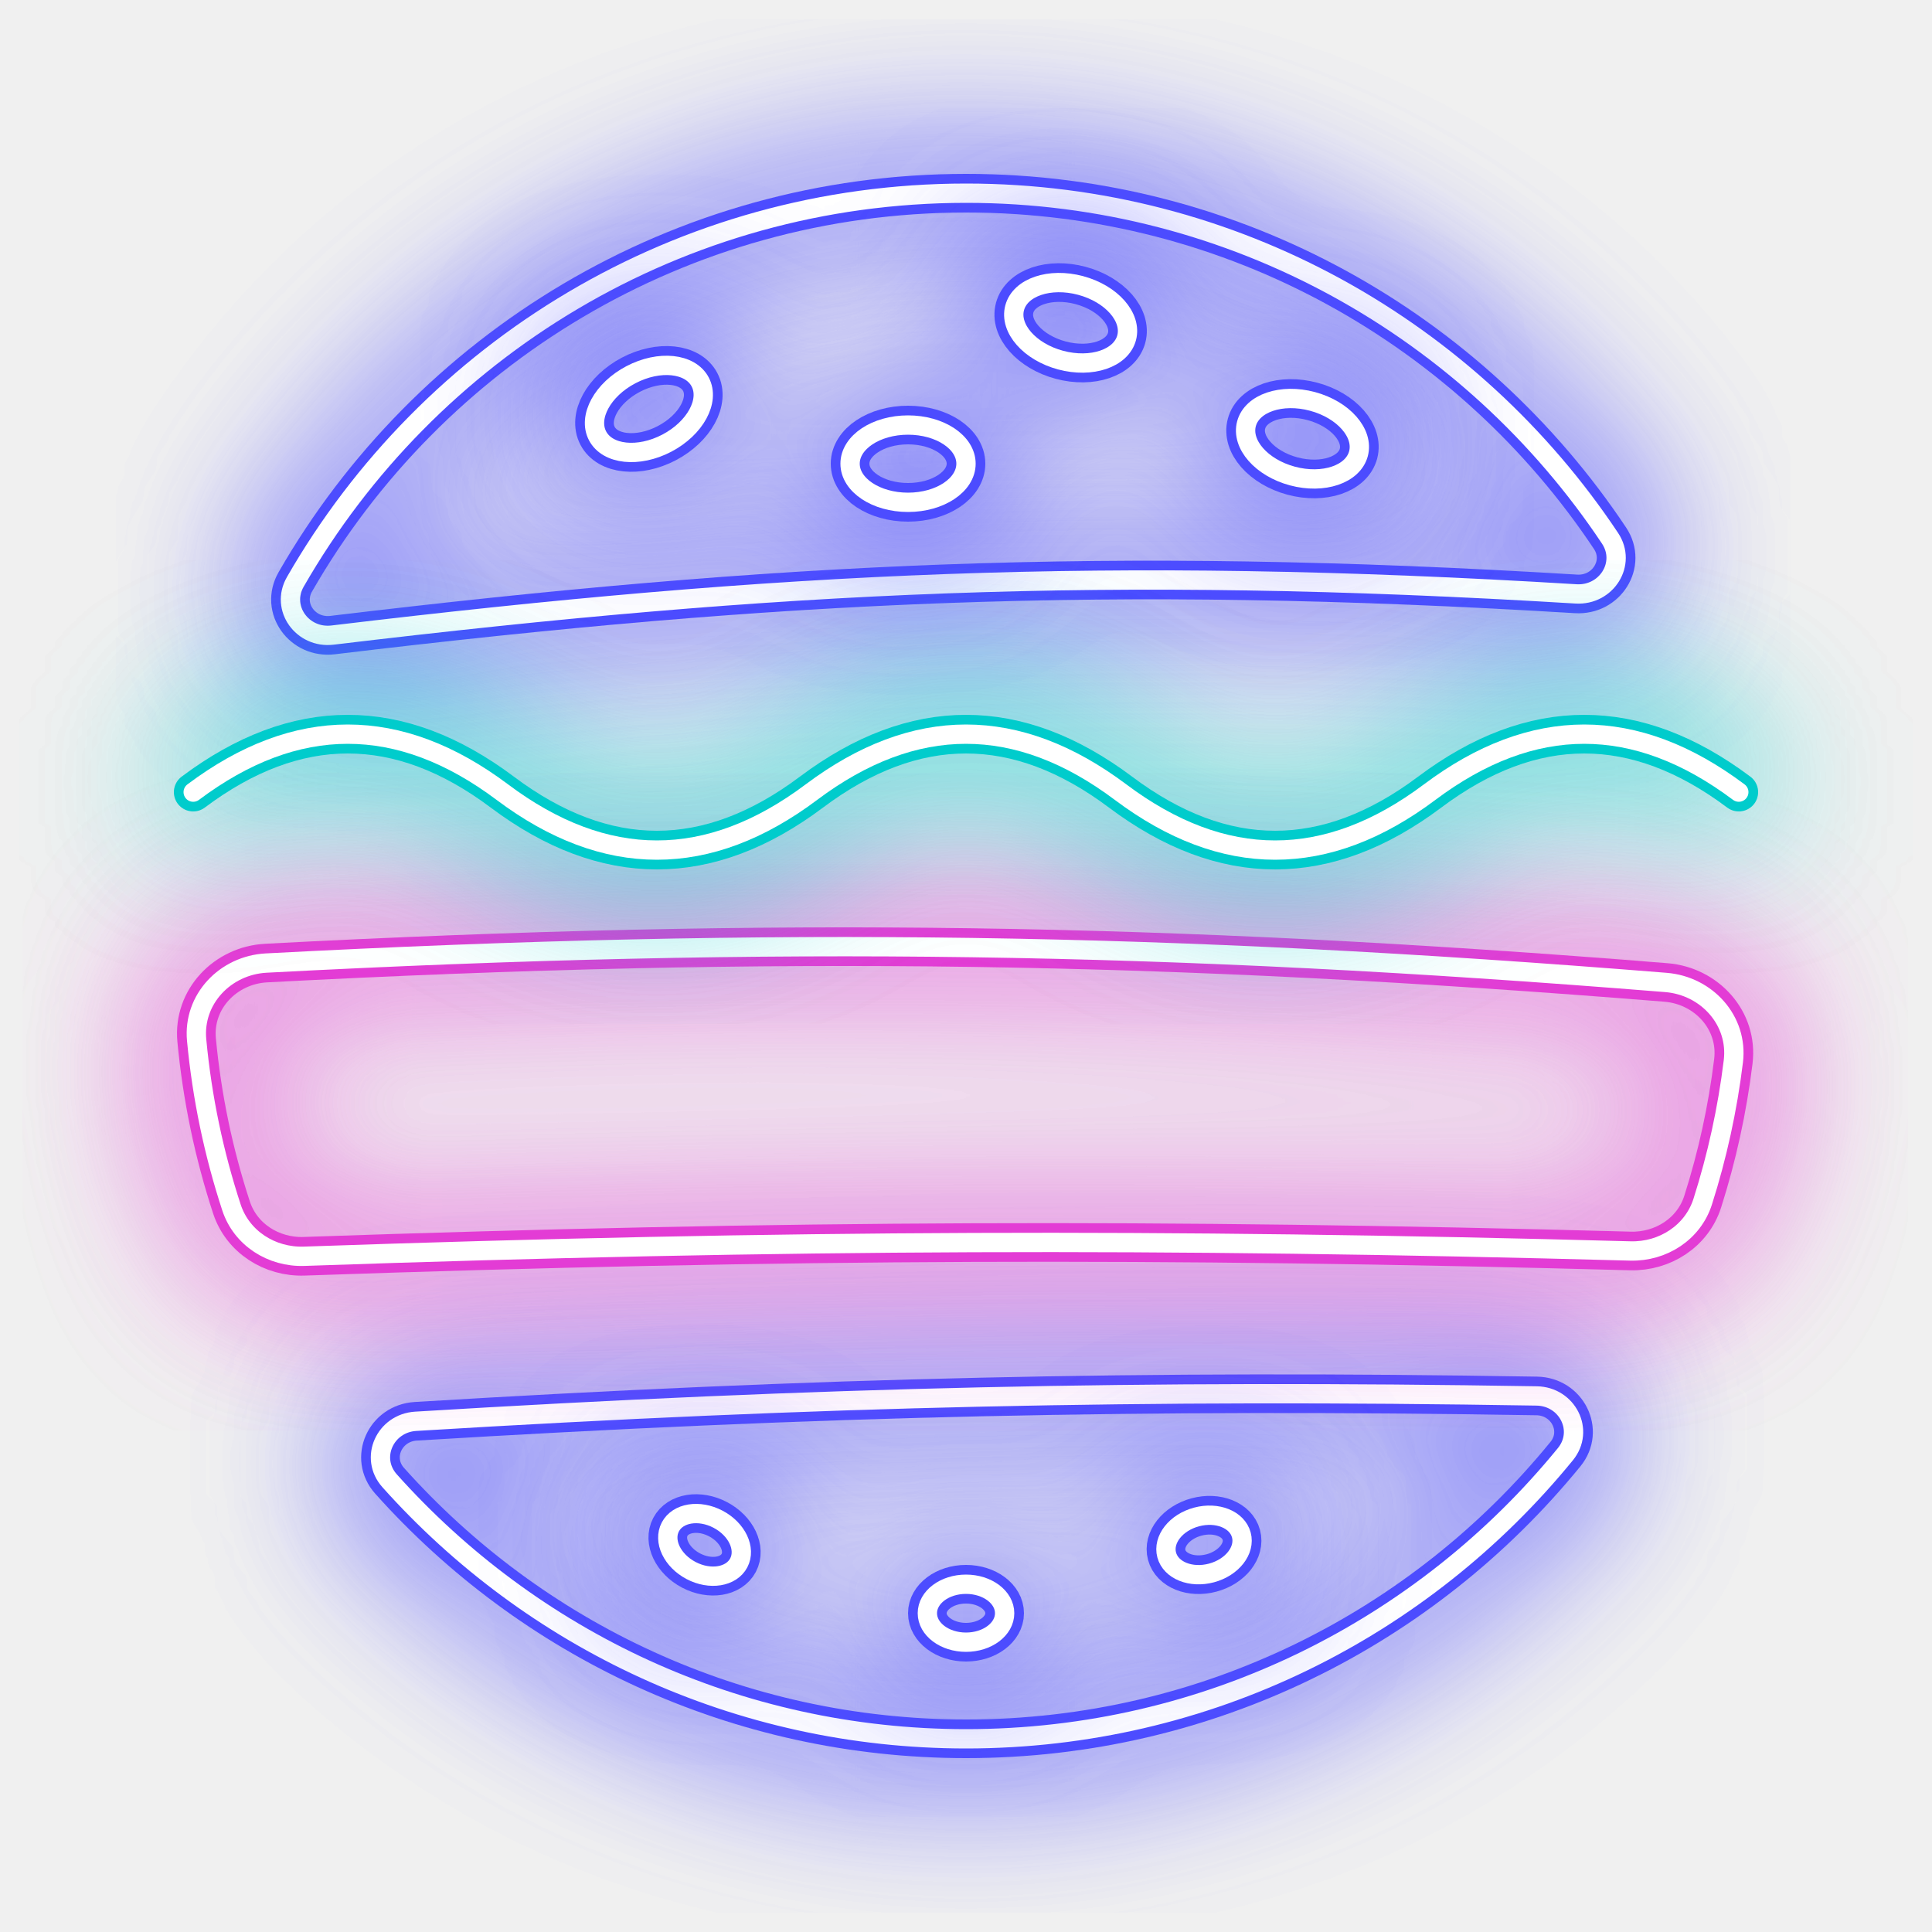
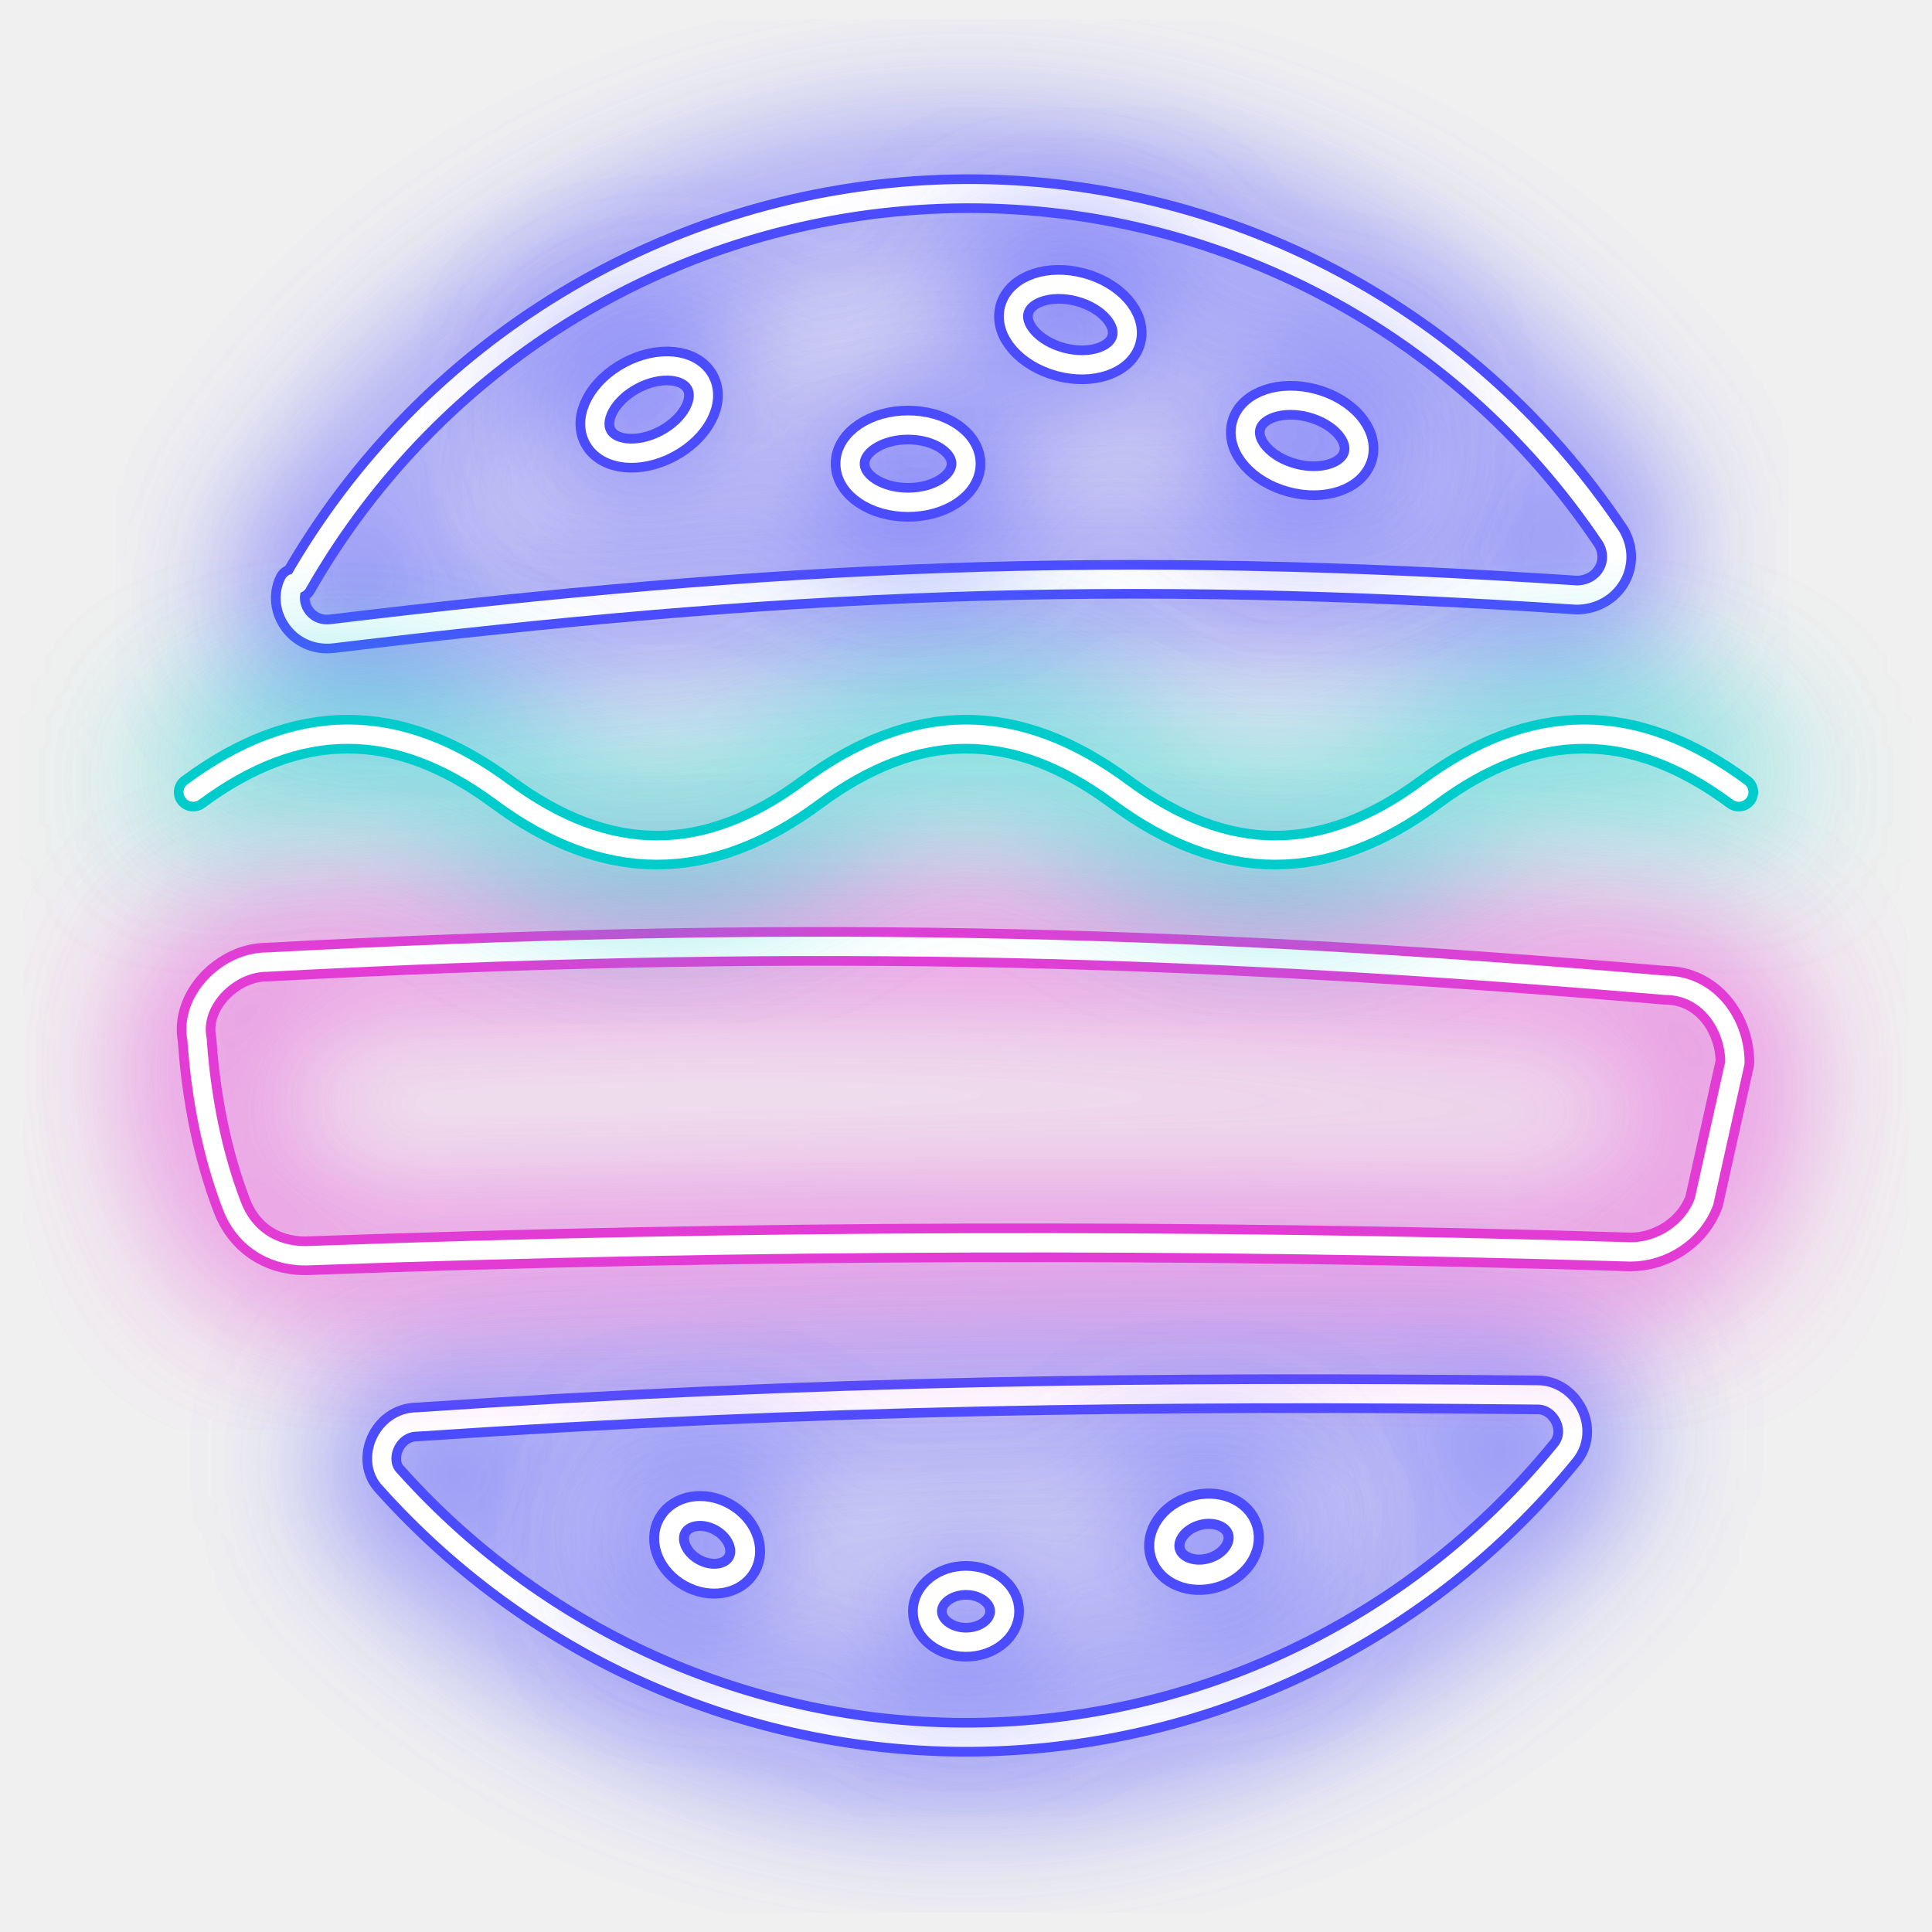
- <svg xmlns="http://www.w3.org/2000/svg" width="50" height="50" viewBox="0 0 50 50" fill="none">
-   <g filter="url(#filter0_f_143960_2362)">
-     <path d="M40.513 37.633C41.013 37.02 40.562 36.14 39.77 36.127C29.664 35.96 21.212 36.147 10.758 36.783C9.967 36.831 9.555 37.731 10.083 38.322C13.746 42.42 19.074 45 25.004 45C31.259 45 36.845 42.129 40.513 37.633Z" stroke="#4C4CFF" stroke-linecap="round" stroke-linejoin="round" />
-     <path d="M7.643 15.058C7.252 15.738 7.827 16.529 8.606 16.436C20.173 15.048 28.698 14.634 40.788 15.37C41.575 15.418 42.104 14.587 41.668 13.931C38.083 8.548 31.958 5 25.004 5C17.576 5 11.093 9.048 7.643 15.058Z" stroke="#4C4CFF" stroke-linecap="round" stroke-linejoin="round" />
+ <svg xmlns="http://www.w3.org/2000/svg" width="50" height="50" fill="none">
+   <g stroke="#4C4CFF" stroke-linecap="round" stroke-linejoin="round" filter="url(#a)">
+     <path d="M40.5 37.6c.5-.6 0-1.5-.7-1.5-10.1-.1-18.6 0-29 .7-.8 0-1.2 1-.7 1.5a20 20 0 0 0 30.4-.7ZM7.6 15.1c-.3.6.2 1.4 1 1.3 11.6-1.4 20.1-1.8 32.2-1 .8 0 1.3-.8.9-1.5a20 20 0 0 0-34 1.2Z" />
  </g>
-   <g filter="url(#filter1_f_143960_2362)">
-     <path d="M40.513 37.633C41.013 37.02 40.562 36.14 39.77 36.127C29.664 35.96 21.212 36.147 10.758 36.783C9.967 36.831 9.555 37.731 10.083 38.322C13.746 42.42 19.074 45 25.004 45C31.259 45 36.845 42.129 40.513 37.633Z" stroke="#4C4CFF" stroke-linecap="round" stroke-linejoin="round" />
-     <path d="M7.643 15.058C7.252 15.738 7.827 16.529 8.606 16.436C20.173 15.048 28.698 14.634 40.788 15.37C41.575 15.418 42.104 14.587 41.668 13.931C38.083 8.548 31.958 5 25.004 5C17.576 5 11.093 9.048 7.643 15.058Z" stroke="#4C4CFF" stroke-linecap="round" stroke-linejoin="round" />
+   <g stroke="#4C4CFF" stroke-linecap="round" stroke-linejoin="round" filter="url(#b)">
+     <path d="M40.5 37.6c.5-.6 0-1.5-.7-1.5-10.1-.1-18.6 0-29 .7-.8 0-1.2 1-.7 1.5a20 20 0 0 0 30.4-.7ZM7.6 15.1c-.3.6.2 1.4 1 1.3 11.6-1.4 20.1-1.8 32.2-1 .8 0 1.3-.8.9-1.5a20 20 0 0 0-34 1.2Z" />
  </g>
-   <path d="M40.513 37.633C41.013 37.02 40.562 36.14 39.77 36.127C29.664 35.96 21.212 36.147 10.758 36.783C9.967 36.831 9.555 37.731 10.083 38.322C13.746 42.42 19.074 45 25.004 45C31.259 45 36.845 42.129 40.513 37.633Z" stroke="#4C4CFF" stroke-linecap="round" stroke-linejoin="round" />
-   <path d="M7.643 15.058C7.252 15.738 7.827 16.529 8.606 16.436C20.173 15.048 28.698 14.634 40.788 15.37C41.575 15.418 42.104 14.587 41.668 13.931C38.083 8.548 31.958 5 25.004 5C17.576 5 11.093 9.048 7.643 15.058Z" stroke="#4C4CFF" stroke-linecap="round" stroke-linejoin="round" />
-   <path d="M40.513 37.633C41.013 37.02 40.562 36.14 39.77 36.127C29.664 35.96 21.212 36.147 10.758 36.783C9.967 36.831 9.555 37.731 10.083 38.322C13.746 42.42 19.074 45 25.004 45C31.259 45 36.845 42.129 40.513 37.633Z" stroke="white" stroke-width="0.5" stroke-linecap="round" stroke-linejoin="round" />
-   <path d="M7.643 15.058C7.252 15.738 7.827 16.529 8.606 16.436C20.173 15.048 28.698 14.634 40.788 15.37C41.575 15.418 42.104 14.587 41.668 13.931C38.083 8.548 31.958 5 25.004 5C17.576 5 11.093 9.048 7.643 15.058Z" stroke="white" stroke-width="0.5" stroke-linecap="round" stroke-linejoin="round" />
-   <g filter="url(#filter2_f_143960_2362)">
-     <path d="M44.859 27.466C44.988 26.413 44.172 25.512 43.115 25.426C30.235 24.388 20.184 24.225 6.89 24.924C5.831 24.98 4.99 25.86 5.089 26.916C5.23 28.415 5.537 29.865 5.991 31.25C6.253 32.047 7.032 32.541 7.871 32.512C20.383 32.078 30.06 32.047 42.196 32.375C43.035 32.397 43.811 31.898 44.066 31.098C44.438 29.93 44.706 28.715 44.859 27.466Z" stroke="#E33CD5" stroke-linecap="round" stroke-linejoin="round" />
+   <path stroke="#4C4CFF" stroke-linecap="round" stroke-linejoin="round" d="M40.5 37.6c.5-.6 0-1.5-.7-1.5-10.1-.1-18.6 0-29 .7-.8 0-1.2 1-.7 1.5a20 20 0 0 0 30.4-.7ZM7.6 15.1c-.3.6.2 1.4 1 1.3 11.6-1.4 20.1-1.8 32.2-1 .8 0 1.3-.8.9-1.5a20 20 0 0 0-34 1.2Z" />
+   <path stroke="#fff" stroke-linecap="round" stroke-linejoin="round" stroke-width=".5" d="M40.5 37.6c.5-.6 0-1.5-.7-1.5-10.1-.1-18.6 0-29 .7-.8 0-1.2 1-.7 1.5a20 20 0 0 0 30.4-.7ZM7.6 15.1c-.3.6.2 1.4 1 1.3 11.6-1.4 20.1-1.8 32.2-1 .8 0 1.3-.8.9-1.5a20 20 0 0 0-34 1.2Z" />
+   <g filter="url(#c)">
+     <path stroke="#E33CD5" stroke-linecap="round" stroke-linejoin="round" d="M44.9 27.5c0-1-.7-2-1.8-2-12.9-1.1-23-1.3-36.2-.6-1 0-2 1-1.8 2 .1 1.5.4 3 .9 4.3.3.8 1 1.3 1.9 1.3a517 517 0 0 1 34.3-.1c.8 0 1.6-.5 1.9-1.3l.8-3.6Z" />
  </g>
-   <g filter="url(#filter3_f_143960_2362)">
-     <path d="M44.859 27.466C44.988 26.413 44.172 25.512 43.115 25.426C30.235 24.388 20.184 24.225 6.89 24.924C5.831 24.98 4.99 25.86 5.089 26.916C5.23 28.415 5.537 29.865 5.991 31.25C6.253 32.047 7.032 32.541 7.871 32.512C20.383 32.078 30.06 32.047 42.196 32.375C43.035 32.397 43.811 31.898 44.066 31.098C44.438 29.93 44.706 28.715 44.859 27.466Z" stroke="#E33CD5" stroke-linecap="round" stroke-linejoin="round" />
+   <g filter="url(#d)">
+     <path stroke="#E33CD5" stroke-linecap="round" stroke-linejoin="round" d="M44.9 27.5c0-1-.7-2-1.8-2-12.9-1.1-23-1.3-36.2-.6-1 0-2 1-1.8 2 .1 1.5.4 3 .9 4.3.3.8 1 1.3 1.9 1.3a517 517 0 0 1 34.3-.1c.8 0 1.6-.5 1.9-1.3l.8-3.6Z" />
  </g>
-   <path d="M44.859 27.466C44.988 26.413 44.172 25.512 43.115 25.426C30.235 24.388 20.184 24.225 6.89 24.924C5.831 24.98 4.99 25.86 5.089 26.916C5.23 28.415 5.537 29.865 5.991 31.25C6.253 32.047 7.032 32.541 7.871 32.512C20.383 32.078 30.06 32.047 42.196 32.375C43.035 32.397 43.811 31.898 44.066 31.098C44.438 29.93 44.706 28.715 44.859 27.466Z" stroke="#E33CD5" stroke-linecap="round" stroke-linejoin="round" />
-   <path d="M44.859 27.466C44.988 26.413 44.172 25.512 43.115 25.426C30.235 24.388 20.184 24.225 6.89 24.924C5.831 24.98 4.99 25.86 5.089 26.916C5.23 28.415 5.537 29.865 5.991 31.25C6.253 32.047 7.032 32.541 7.871 32.512C20.383 32.078 30.06 32.047 42.196 32.375C43.035 32.397 43.811 31.898 44.066 31.098C44.438 29.93 44.706 28.715 44.859 27.466Z" stroke="white" stroke-width="0.5" stroke-linecap="round" stroke-linejoin="round" />
-   <g filter="url(#filter4_f_143960_2362)">
-     <path d="M5 20.5C7.667 18.5 10.333 18.5 13 20.5C15.667 22.5 18.333 22.5 21 20.5C23.667 18.5 26.333 18.5 29 20.5C31.667 22.5 34.333 22.5 37 20.5C39.667 18.5 42.333 18.5 45 20.5" stroke="#00CCCC" stroke-linecap="round" stroke-linejoin="round" />
+   <path stroke="#E33CD5" stroke-linecap="round" stroke-linejoin="round" d="M44.9 27.5c0-1-.7-2-1.8-2-12.9-1.1-23-1.3-36.2-.6-1 0-2 1-1.8 2 .1 1.5.4 3 .9 4.3.3.8 1 1.3 1.9 1.3a517 517 0 0 1 34.3-.1c.8 0 1.6-.5 1.9-1.3l.8-3.6Z" />
+   <path stroke="#fff" stroke-linecap="round" stroke-linejoin="round" stroke-width=".5" d="M44.9 27.5c0-1-.7-2-1.8-2-12.9-1.1-23-1.3-36.2-.6-1 0-2 1-1.8 2 .1 1.5.4 3 .9 4.3.3.8 1 1.3 1.9 1.3a517 517 0 0 1 34.3-.1c.8 0 1.6-.5 1.9-1.3l.8-3.6Z" />
+   <g filter="url(#e)">
+     <path stroke="#0CC" stroke-linecap="round" stroke-linejoin="round" d="M5 20.5c2.7-2 5.3-2 8 0s5.3 2 8 0 5.3-2 8 0 5.3 2 8 0 5.3-2 8 0" />
  </g>
-   <g filter="url(#filter5_f_143960_2362)">
-     <path d="M5 20.5C7.667 18.5 10.333 18.5 13 20.5C15.667 22.5 18.333 22.5 21 20.5C23.667 18.5 26.333 18.5 29 20.5C31.667 22.5 34.333 22.5 37 20.5C39.667 18.5 42.333 18.5 45 20.5" stroke="#00CCCC" stroke-linecap="round" stroke-linejoin="round" />
+   <g filter="url(#f)">
+     <path stroke="#0CC" stroke-linecap="round" stroke-linejoin="round" d="M5 20.5c2.7-2 5.3-2 8 0s5.3 2 8 0 5.3-2 8 0 5.3 2 8 0 5.3-2 8 0" />
  </g>
-   <path d="M5 20.5C7.667 18.5 10.333 18.5 13 20.5C15.667 22.5 18.333 22.5 21 20.5C23.667 18.5 26.333 18.5 29 20.5C31.667 22.5 34.333 22.5 37 20.5C39.667 18.5 42.333 18.5 45 20.5" stroke="#00CCCC" stroke-linecap="round" stroke-linejoin="round" />
-   <path d="M5 20.5C7.667 18.5 10.333 18.5 13 20.5C15.667 22.5 18.333 22.5 21 20.5C23.667 18.5 26.333 18.5 29 20.5C31.667 22.5 34.333 22.5 37 20.5C39.667 18.5 42.333 18.5 45 20.5" stroke="white" stroke-width="0.5" stroke-linecap="round" stroke-linejoin="round" />
-   <g filter="url(#filter6_f_143960_2362)">
-     <ellipse cx="1" cy="0.75" rx="1" ry="0.75" transform="matrix(0.885492 0.464655 0.464655 -0.885492 17 40.1807)" stroke="#4C4CFF" />
-     <ellipse cx="33.708" cy="11.354" rx="1.5" ry="1" transform="rotate(15 33.7076 11.3542)" stroke="#4C4CFF" />
-     <ellipse cx="1" cy="0.75" rx="1" ry="0.75" transform="matrix(0.965926 -0.258819 -0.258819 -0.965926 30.3882 40.9666)" stroke="#4C4CFF" />
-     <ellipse cx="23.5" cy="12" rx="1.5" ry="1" transform="rotate(180 23.5 12)" stroke="#4C4CFF" />
-     <ellipse cx="27.708" cy="8.354" rx="1.5" ry="1" transform="rotate(15 27.7076 8.35415)" stroke="#4C4CFF" />
-     <ellipse cx="1" cy="0.75" rx="1" ry="0.75" transform="matrix(1 0 0 -1 24 42.5)" stroke="#4C4CFF" />
-     <ellipse cx="16.793" cy="10.583" rx="1.5" ry="1" transform="rotate(-27.6879 16.7929 10.5826)" stroke="#4C4CFF" />
+   <path stroke="#0CC" stroke-linecap="round" stroke-linejoin="round" d="M5 20.5c2.7-2 5.3-2 8 0s5.3 2 8 0 5.3-2 8 0 5.3 2 8 0 5.3-2 8 0" />
+   <path stroke="#fff" stroke-linecap="round" stroke-linejoin="round" stroke-width=".5" d="M5 20.5c2.7-2 5.3-2 8 0s5.3 2 8 0 5.3-2 8 0 5.3 2 8 0 5.3-2 8 0" />
+   <g stroke="#4C4CFF" filter="url(#g)">
+     <ellipse cx="1" cy=".8" rx="1" ry=".8" transform="matrix(.9 .5 .5 -.9 17 40.2)" />
+     <ellipse cx="33.7" cy="11.4" rx="1.5" ry="1" transform="rotate(15 33.7 11.4)" />
+     <ellipse cx="1" cy=".8" rx="1" ry=".8" transform="matrix(1 -.3 -.3 -1 30.4 41)" />
+     <ellipse cx="23.5" cy="12" rx="1.5" ry="1" transform="rotate(180 23.5 12)" />
+     <ellipse cx="27.7" cy="8.4" rx="1.5" ry="1" transform="rotate(15 27.7 8.4)" />
+     <ellipse cx="1" cy=".8" rx="1" ry=".8" transform="matrix(1 0 0 -1 24 42.5)" />
+     <ellipse cx="16.8" cy="10.6" rx="1.5" ry="1" transform="rotate(-28 16.8 10.6)" />
  </g>
-   <g filter="url(#filter7_f_143960_2362)">
-     <ellipse cx="1" cy="0.75" rx="1" ry="0.75" transform="matrix(0.885492 0.464655 0.464655 -0.885492 17 40.1807)" stroke="#4C4CFF" />
-     <ellipse cx="33.708" cy="11.354" rx="1.5" ry="1" transform="rotate(15 33.7076 11.3542)" stroke="#4C4CFF" />
-     <ellipse cx="1" cy="0.75" rx="1" ry="0.75" transform="matrix(0.965926 -0.258819 -0.258819 -0.965926 30.3882 40.9666)" stroke="#4C4CFF" />
-     <ellipse cx="23.5" cy="12" rx="1.5" ry="1" transform="rotate(180 23.5 12)" stroke="#4C4CFF" />
-     <ellipse cx="27.708" cy="8.354" rx="1.5" ry="1" transform="rotate(15 27.7076 8.35415)" stroke="#4C4CFF" />
-     <ellipse cx="1" cy="0.75" rx="1" ry="0.75" transform="matrix(1 0 0 -1 24 42.5)" stroke="#4C4CFF" />
-     <ellipse cx="16.793" cy="10.583" rx="1.5" ry="1" transform="rotate(-27.6879 16.7929 10.5826)" stroke="#4C4CFF" />
+   <g stroke="#4C4CFF" filter="url(#h)">
+     <ellipse cx="1" cy=".8" rx="1" ry=".8" transform="matrix(.9 .5 .5 -.9 17 40.2)" />
+     <ellipse cx="33.7" cy="11.4" rx="1.5" ry="1" transform="rotate(15 33.7 11.4)" />
+     <ellipse cx="1" cy=".8" rx="1" ry=".8" transform="matrix(1 -.3 -.3 -1 30.4 41)" />
+     <ellipse cx="23.5" cy="12" rx="1.5" ry="1" transform="rotate(180 23.5 12)" />
+     <ellipse cx="27.7" cy="8.4" rx="1.5" ry="1" transform="rotate(15 27.7 8.4)" />
+     <ellipse cx="1" cy=".8" rx="1" ry=".8" transform="matrix(1 0 0 -1 24 42.5)" />
+     <ellipse cx="16.8" cy="10.6" rx="1.5" ry="1" transform="rotate(-28 16.8 10.6)" />
  </g>
-   <ellipse cx="1" cy="0.75" rx="1" ry="0.75" transform="matrix(0.885492 0.464655 0.464655 -0.885492 17 40.1807)" stroke="#4C4CFF" />
-   <ellipse cx="33.708" cy="11.354" rx="1.5" ry="1" transform="rotate(15 33.7076 11.3542)" stroke="#4C4CFF" />
-   <ellipse cx="1" cy="0.75" rx="1" ry="0.75" transform="matrix(0.965926 -0.258819 -0.258819 -0.965926 30.3882 40.9666)" stroke="#4C4CFF" />
-   <ellipse cx="23.5" cy="12" rx="1.5" ry="1" transform="rotate(180 23.5 12)" stroke="#4C4CFF" />
-   <ellipse cx="27.708" cy="8.354" rx="1.5" ry="1" transform="rotate(15 27.7076 8.35415)" stroke="#4C4CFF" />
-   <ellipse cx="1" cy="0.75" rx="1" ry="0.75" transform="matrix(1 0 0 -1 24 42.5)" stroke="#4C4CFF" />
-   <ellipse cx="16.793" cy="10.583" rx="1.5" ry="1" transform="rotate(-27.6879 16.7929 10.5826)" stroke="#4C4CFF" />
-   <ellipse cx="1" cy="0.75" rx="1" ry="0.75" transform="matrix(0.885492 0.464655 0.464655 -0.885492 17 40.1807)" stroke="white" stroke-width="0.5" />
-   <ellipse cx="33.708" cy="11.354" rx="1.5" ry="1" transform="rotate(15 33.7076 11.3542)" stroke="white" stroke-width="0.5" />
-   <ellipse cx="1" cy="0.75" rx="1" ry="0.75" transform="matrix(0.965926 -0.258819 -0.258819 -0.965926 30.3882 40.9666)" stroke="white" stroke-width="0.5" />
-   <ellipse cx="23.5" cy="12" rx="1.5" ry="1" transform="rotate(180 23.5 12)" stroke="white" stroke-width="0.5" />
-   <ellipse cx="27.708" cy="8.354" rx="1.5" ry="1" transform="rotate(15 27.7076 8.35415)" stroke="white" stroke-width="0.5" />
-   <ellipse cx="1" cy="0.75" rx="1" ry="0.75" transform="matrix(1 0 0 -1 24 42.5)" stroke="white" stroke-width="0.5" />
-   <ellipse cx="16.793" cy="10.583" rx="1.5" ry="1" transform="rotate(-27.6879 16.7929 10.5826)" stroke="white" stroke-width="0.5" />
+   <ellipse cx="1" cy=".8" stroke="#4C4CFF" rx="1" ry=".8" transform="matrix(.9 .5 .5 -.9 17 40.2)" />
+   <ellipse cx="33.7" cy="11.4" stroke="#4C4CFF" rx="1.5" ry="1" transform="rotate(15 33.7 11.4)" />
+   <ellipse cx="1" cy=".8" stroke="#4C4CFF" rx="1" ry=".8" transform="matrix(1 -.3 -.3 -1 30.4 41)" />
+   <ellipse cx="23.5" cy="12" stroke="#4C4CFF" rx="1.5" ry="1" transform="rotate(180 23.5 12)" />
+   <ellipse cx="27.7" cy="8.4" stroke="#4C4CFF" rx="1.5" ry="1" transform="rotate(15 27.7 8.4)" />
+   <ellipse cx="1" cy=".8" stroke="#4C4CFF" rx="1" ry=".8" transform="matrix(1 0 0 -1 24 42.5)" />
+   <ellipse cx="16.8" cy="10.6" stroke="#4C4CFF" rx="1.5" ry="1" transform="rotate(-28 16.8 10.6)" />
+   <ellipse cx="1" cy=".8" stroke="#fff" stroke-width=".5" rx="1" ry=".8" transform="matrix(.9 .5 .5 -.9 17 40.2)" />
+   <ellipse cx="33.7" cy="11.4" stroke="#fff" stroke-width=".5" rx="1.5" ry="1" transform="rotate(15 33.7 11.4)" />
+   <ellipse cx="1" cy=".8" stroke="#fff" stroke-width=".5" rx="1" ry=".8" transform="matrix(1 -.3 -.3 -1 30.4 41)" />
+   <ellipse cx="23.5" cy="12" stroke="#fff" stroke-width=".5" rx="1.5" ry="1" transform="rotate(180 23.5 12)" />
+   <ellipse cx="27.7" cy="8.4" stroke="#fff" stroke-width=".5" rx="1.5" ry="1" transform="rotate(15 27.7 8.4)" />
+   <ellipse cx="1" cy=".8" stroke="#fff" stroke-width=".5" rx="1" ry=".8" transform="matrix(1 0 0 -1 24 42.5)" />
+   <ellipse cx="16.8" cy="10.6" stroke="#fff" stroke-width=".5" rx="1.5" ry="1" transform="rotate(-28 16.8 10.6)" />
  <defs>
-     <filter id="filter0_f_143960_2362" x="3.012" y="0.5" width="43.318" height="49" filterUnits="userSpaceOnUse" color-interpolation-filters="sRGB">
+     <filter id="a" width="43.3" height="49" x="3" y=".5" color-interpolation-filters="sRGB" filterUnits="userSpaceOnUse">
      <feFlood flood-opacity="0" result="BackgroundImageFix" />
-       <feBlend mode="normal" in="SourceGraphic" in2="BackgroundImageFix" result="shape" />
-       <feGaussianBlur stdDeviation="2" result="effect1_foregroundBlur_143960_2362" />
+       <feBlend in="SourceGraphic" in2="BackgroundImageFix" result="shape" />
+       <feGaussianBlur result="effect1_foregroundBlur_143960_2362" stdDeviation="2" />
    </filter>
-     <filter id="filter1_f_143960_2362" x="3.012" y="0.5" width="43.318" height="49" filterUnits="userSpaceOnUse" color-interpolation-filters="sRGB">
+     <filter id="b" width="43.3" height="49" x="3" y=".5" color-interpolation-filters="sRGB" filterUnits="userSpaceOnUse">
      <feFlood flood-opacity="0" result="BackgroundImageFix" />
-       <feBlend mode="normal" in="SourceGraphic" in2="BackgroundImageFix" result="shape" />
-       <feGaussianBlur stdDeviation="2" result="effect1_foregroundBlur_143960_2362" />
+       <feBlend in="SourceGraphic" in2="BackgroundImageFix" result="shape" />
+       <feGaussianBlur result="effect1_foregroundBlur_143960_2362" stdDeviation="2" />
    </filter>
-     <filter id="filter2_f_143960_2362" x="0.581" y="20" width="48.792" height="17.013" filterUnits="userSpaceOnUse" color-interpolation-filters="sRGB">
+     <filter id="c" width="48.8" height="17" x=".6" y="20" color-interpolation-filters="sRGB" filterUnits="userSpaceOnUse">
      <feFlood flood-opacity="0" result="BackgroundImageFix" />
-       <feBlend mode="normal" in="SourceGraphic" in2="BackgroundImageFix" result="shape" />
-       <feGaussianBlur stdDeviation="2" result="effect1_foregroundBlur_143960_2362" />
+       <feBlend in="SourceGraphic" in2="BackgroundImageFix" result="shape" />
+       <feGaussianBlur result="effect1_foregroundBlur_143960_2362" stdDeviation="2" />
    </filter>
-     <filter id="filter3_f_143960_2362" x="0.581" y="20" width="48.792" height="17.013" filterUnits="userSpaceOnUse" color-interpolation-filters="sRGB">
+     <filter id="d" width="48.8" height="17" x=".6" y="20" color-interpolation-filters="sRGB" filterUnits="userSpaceOnUse">
      <feFlood flood-opacity="0" result="BackgroundImageFix" />
-       <feBlend mode="normal" in="SourceGraphic" in2="BackgroundImageFix" result="shape" />
-       <feGaussianBlur stdDeviation="2" result="effect1_foregroundBlur_143960_2362" />
+       <feBlend in="SourceGraphic" in2="BackgroundImageFix" result="shape" />
+       <feGaussianBlur result="effect1_foregroundBlur_143960_2362" stdDeviation="2" />
    </filter>
-     <filter id="filter4_f_143960_2362" x="0.5" y="14.5" width="49" height="12" filterUnits="userSpaceOnUse" color-interpolation-filters="sRGB">
+     <filter id="e" width="49" height="12" x=".5" y="14.5" color-interpolation-filters="sRGB" filterUnits="userSpaceOnUse">
      <feFlood flood-opacity="0" result="BackgroundImageFix" />
-       <feBlend mode="normal" in="SourceGraphic" in2="BackgroundImageFix" result="shape" />
-       <feGaussianBlur stdDeviation="2" result="effect1_foregroundBlur_143960_2362" />
+       <feBlend in="SourceGraphic" in2="BackgroundImageFix" result="shape" />
+       <feGaussianBlur result="effect1_foregroundBlur_143960_2362" stdDeviation="2" />
    </filter>
-     <filter id="filter5_f_143960_2362" x="0.5" y="14.5" width="49" height="12" filterUnits="userSpaceOnUse" color-interpolation-filters="sRGB">
+     <filter id="f" width="49" height="12" x=".5" y="14.5" color-interpolation-filters="sRGB" filterUnits="userSpaceOnUse">
      <feFlood flood-opacity="0" result="BackgroundImageFix" />
-       <feBlend mode="normal" in="SourceGraphic" in2="BackgroundImageFix" result="shape" />
-       <feGaussianBlur stdDeviation="2" result="effect1_foregroundBlur_143960_2362" />
+       <feBlend in="SourceGraphic" in2="BackgroundImageFix" result="shape" />
+       <feGaussianBlur result="effect1_foregroundBlur_143960_2362" stdDeviation="2" />
    </filter>
-     <filter id="filter6_f_143960_2362" x="10.885" y="2.813" width="28.795" height="44.187" filterUnits="userSpaceOnUse" color-interpolation-filters="sRGB">
+     <filter id="g" width="28.8" height="44.2" x="10.9" y="2.8" color-interpolation-filters="sRGB" filterUnits="userSpaceOnUse">
      <feFlood flood-opacity="0" result="BackgroundImageFix" />
-       <feBlend mode="normal" in="SourceGraphic" in2="BackgroundImageFix" result="shape" />
-       <feGaussianBlur stdDeviation="2" result="effect1_foregroundBlur_143960_2362" />
+       <feBlend in="SourceGraphic" in2="BackgroundImageFix" result="shape" />
+       <feGaussianBlur result="effect1_foregroundBlur_143960_2362" stdDeviation="2" />
    </filter>
-     <filter id="filter7_f_143960_2362" x="10.885" y="2.813" width="28.795" height="44.187" filterUnits="userSpaceOnUse" color-interpolation-filters="sRGB">
+     <filter id="h" width="28.8" height="44.2" x="10.9" y="2.8" color-interpolation-filters="sRGB" filterUnits="userSpaceOnUse">
      <feFlood flood-opacity="0" result="BackgroundImageFix" />
-       <feBlend mode="normal" in="SourceGraphic" in2="BackgroundImageFix" result="shape" />
-       <feGaussianBlur stdDeviation="2" result="effect1_foregroundBlur_143960_2362" />
+       <feBlend in="SourceGraphic" in2="BackgroundImageFix" result="shape" />
+       <feGaussianBlur result="effect1_foregroundBlur_143960_2362" stdDeviation="2" />
    </filter>
  </defs>
</svg>
